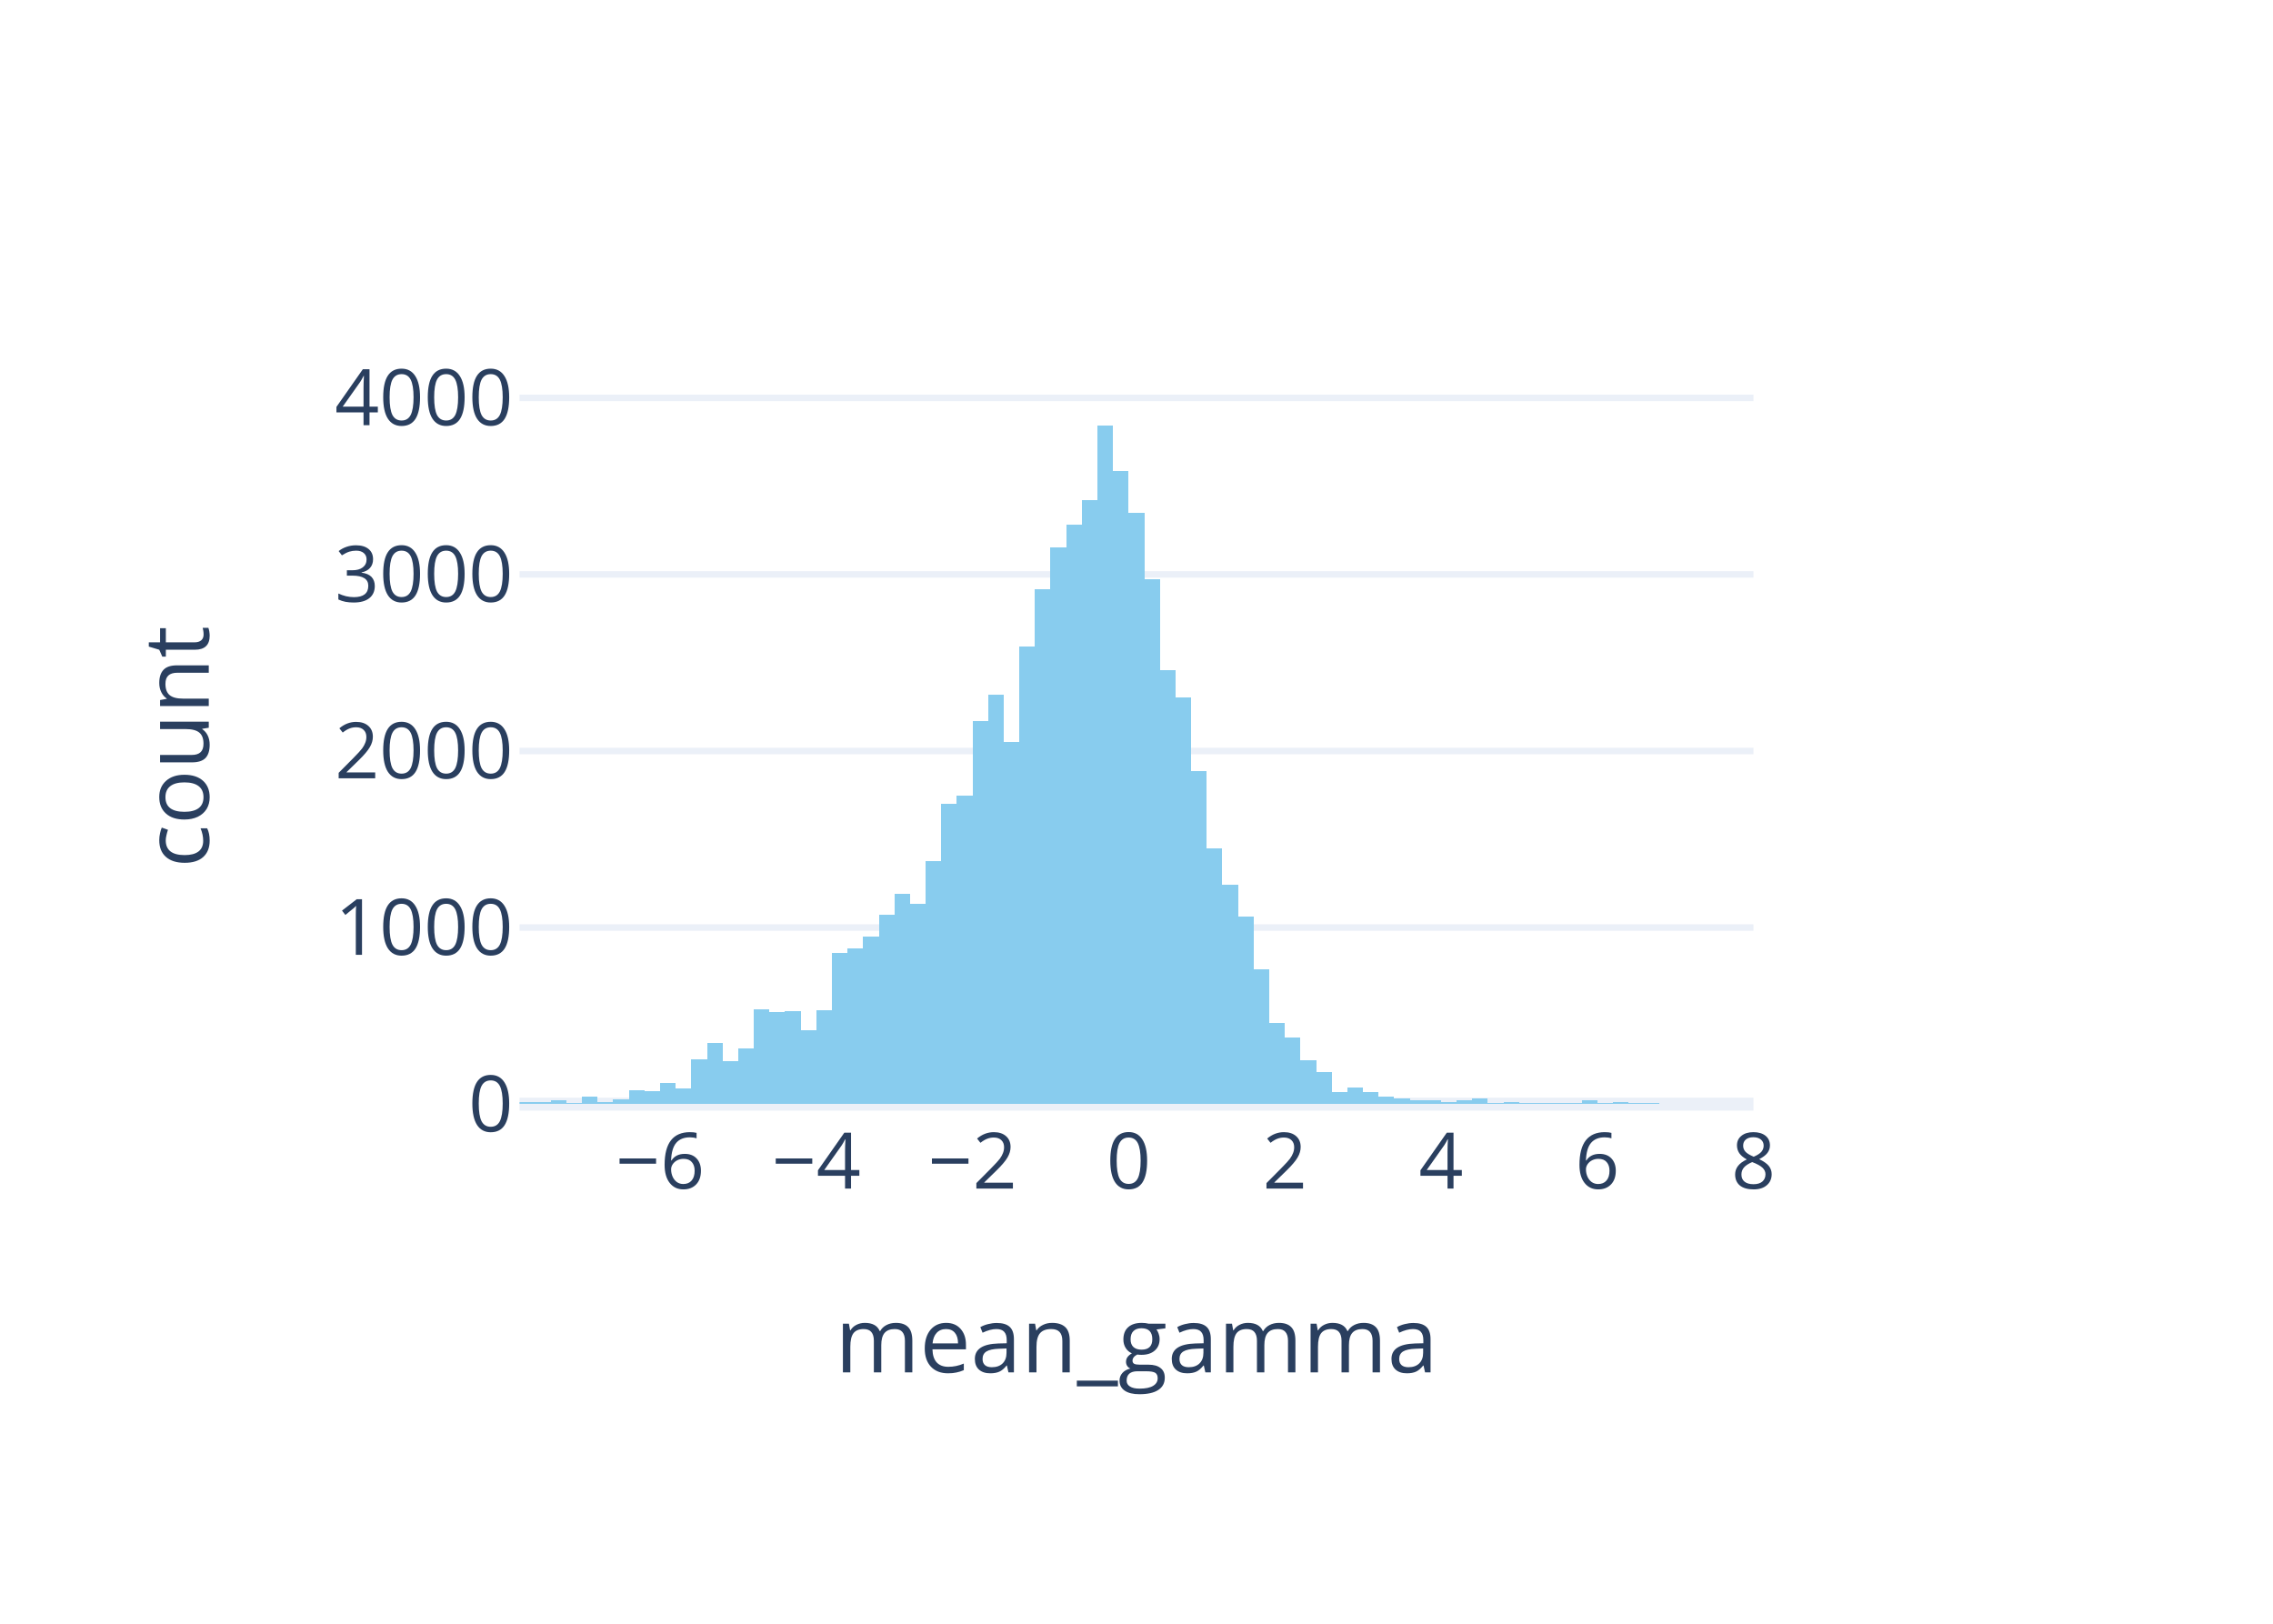
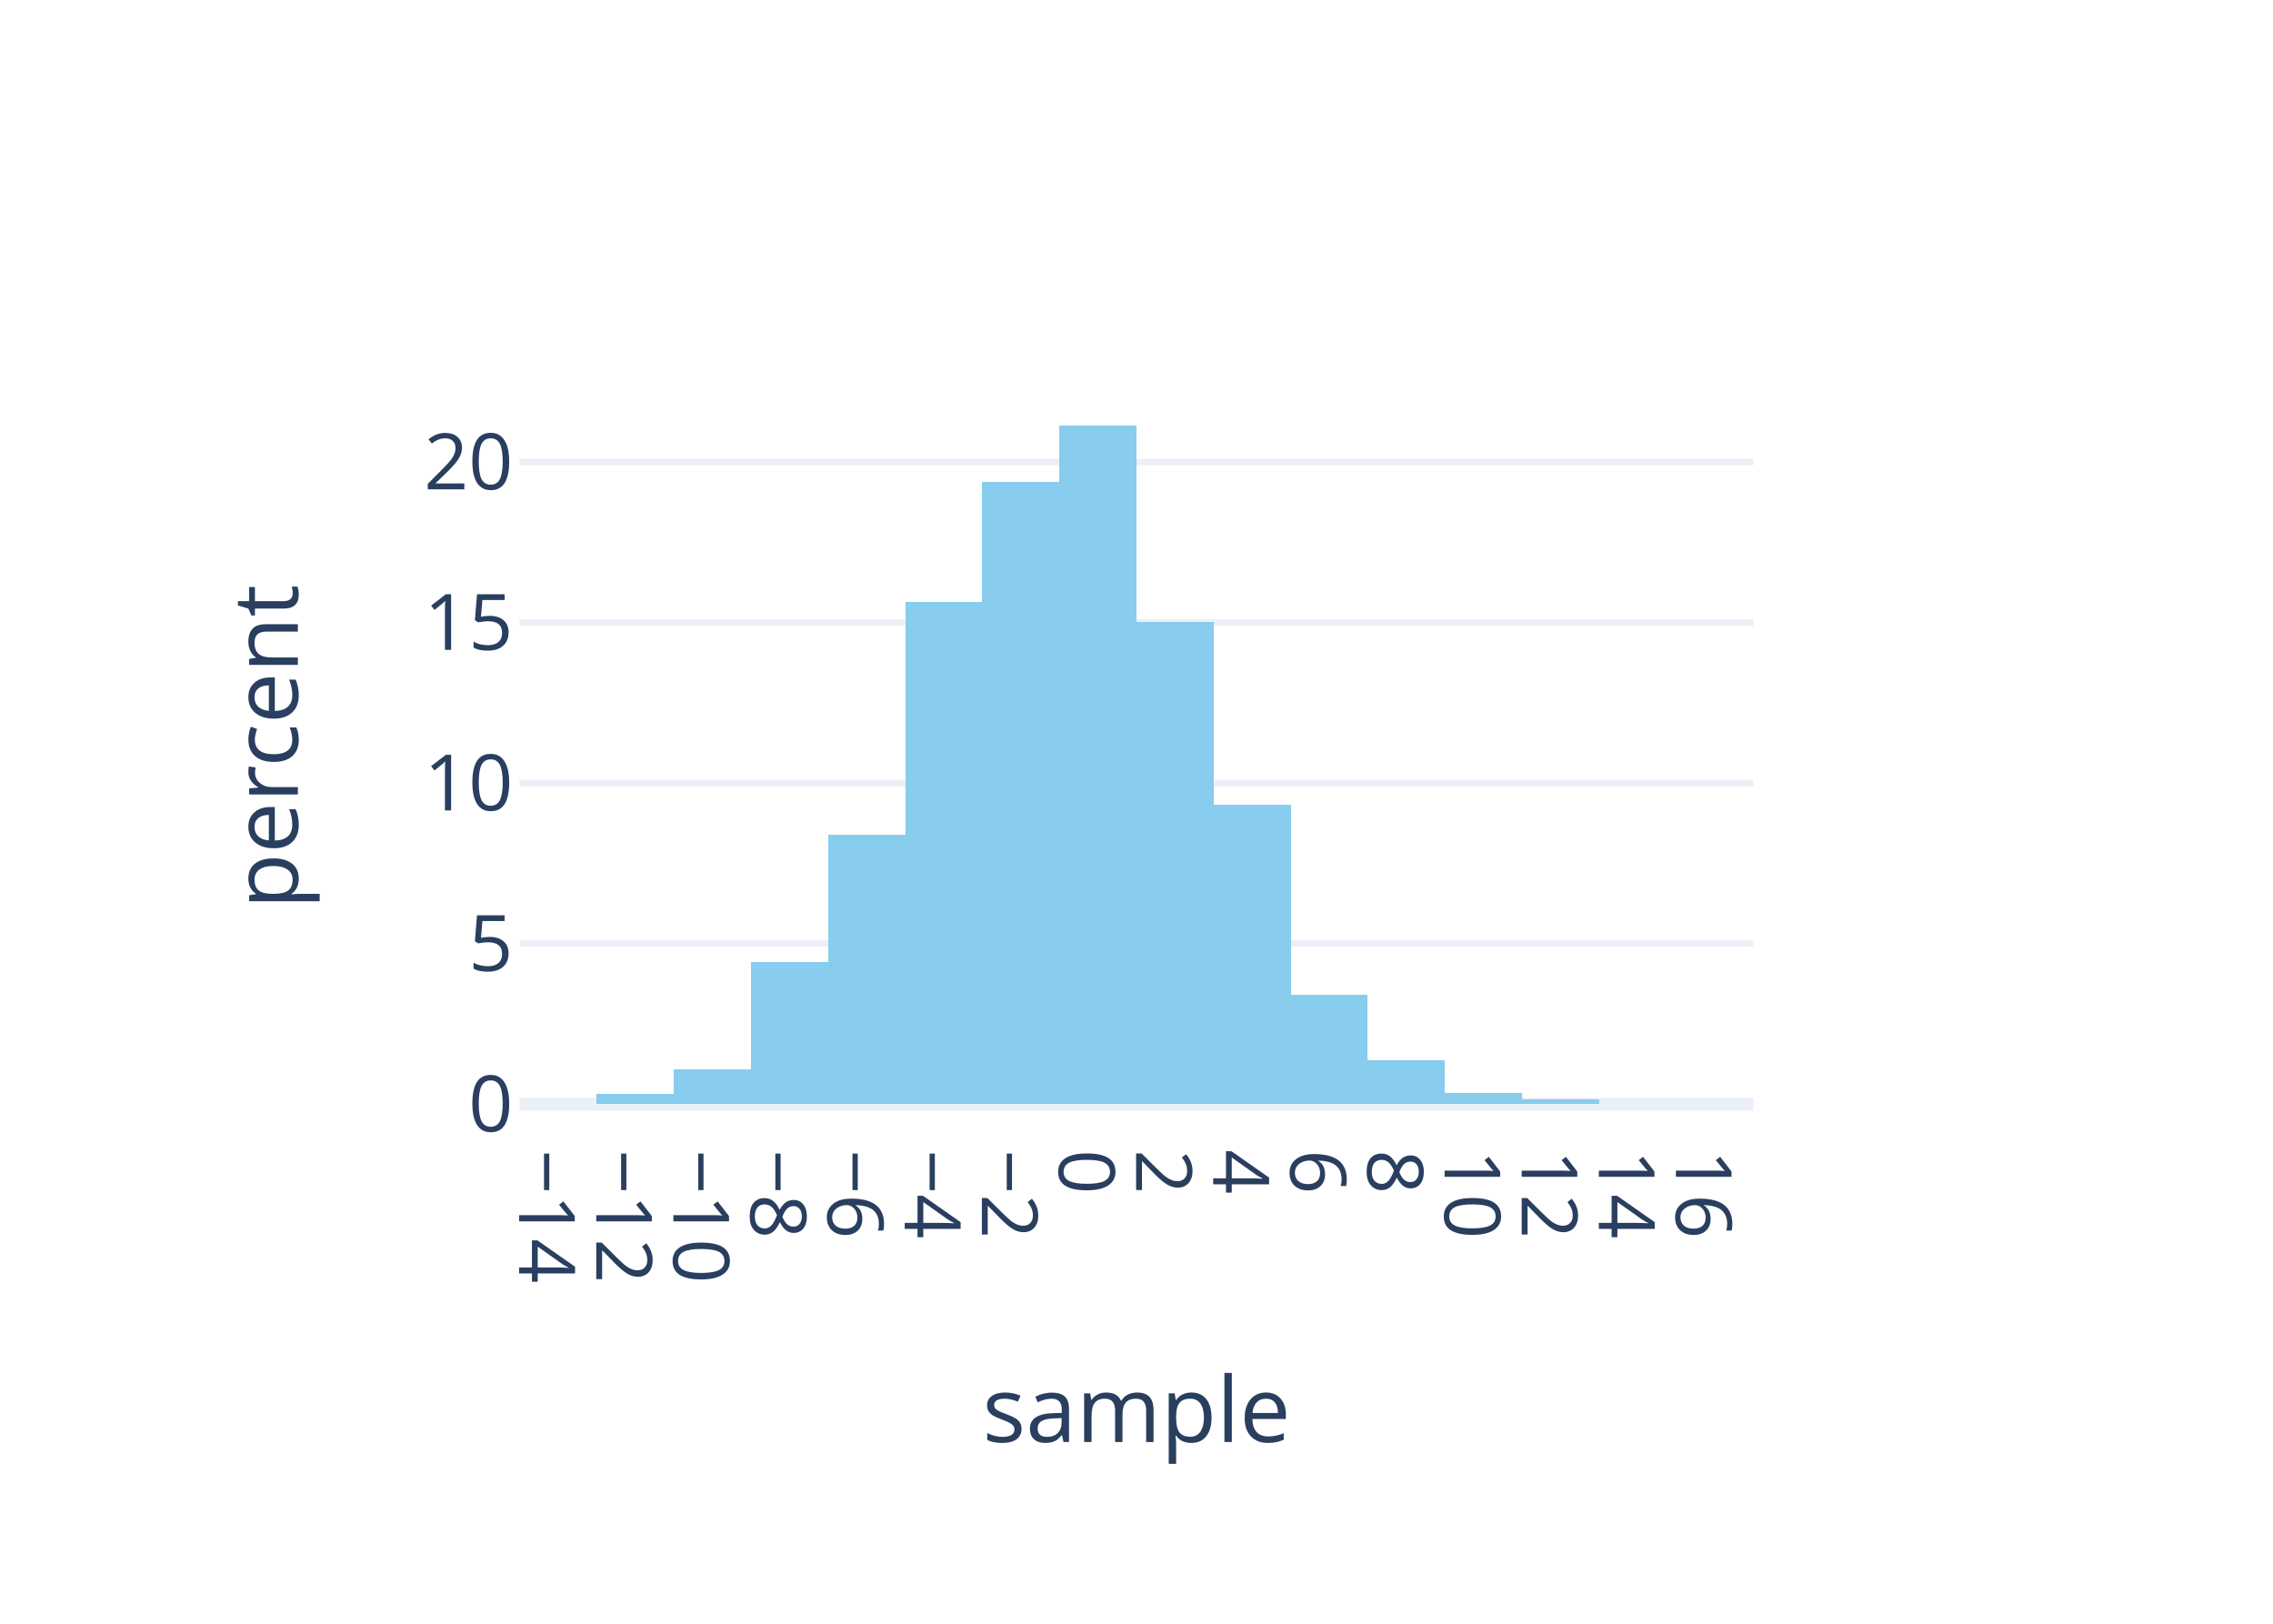
<svg xmlns="http://www.w3.org/2000/svg" class="main-svg" width="350" height="250" style="" viewBox="0 0 350 250">
  <rect x="0" y="0" width="350" height="250" style="fill: rgb(255, 255, 255); fill-opacity: 1;" />
-   <defs id="defs-c86654">
+   <defs id="defs-38a946">
    <g class="clips">
-       <clipPath id="clipc86654xyplot" class="plotclip">
+       <clipPath id="clip38a946xyplot" class="plotclip">
        <rect width="190" height="110" />
      </clipPath>
-       <clipPath class="axesclip" id="clipc86654x">
+       <clipPath class="axesclip" id="clip38a946x">
        <rect x="80" y="0" width="190" height="250" />
      </clipPath>
-       <clipPath class="axesclip" id="clipc86654y">
+       <clipPath class="axesclip" id="clip38a946y">
        <rect x="0" y="60" width="350" height="110" />
      </clipPath>
-       <clipPath class="axesclip" id="clipc86654xy">
+       <clipPath class="axesclip" id="clip38a946xy">
        <rect x="80" y="60" width="190" height="110" />
      </clipPath>
    </g>
    <g class="gradients" />
    <g class="patterns" />
  </defs>
  <g class="bglayer" />
  <g class="layer-below">
    <g class="imagelayer" />
    <g class="shapelayer" />
  </g>
  <g class="cartesianlayer">
    <g class="subplot xy">
      <g class="layer-subplot">
        <g class="shapelayer" />
        <g class="imagelayer" />
      </g>
      <g class="minor-gridlayer">
        <g class="x" />
        <g class="y" />
      </g>
      <g class="gridlayer">
        <g class="x" />
        <g class="y">
-           <path class="ygrid crisp" transform="translate(0,142.81)" d="M80,0h190" style="stroke: rgb(235, 240, 248); stroke-opacity: 1; stroke-width: 1px;" />
-           <path class="ygrid crisp" transform="translate(0,115.63)" d="M80,0h190" style="stroke: rgb(235, 240, 248); stroke-opacity: 1; stroke-width: 1px;" />
-           <path class="ygrid crisp" transform="translate(0,88.44)" d="M80,0h190" style="stroke: rgb(235, 240, 248); stroke-opacity: 1; stroke-width: 1px;" />
-           <path class="ygrid crisp" transform="translate(0,61.26)" d="M80,0h190" style="stroke: rgb(235, 240, 248); stroke-opacity: 1; stroke-width: 1px;" />
+           <path class="ygrid crisp" transform="translate(0,145.28)" d="M80,0h190" style="stroke: rgb(235, 240, 248); stroke-opacity: 1; stroke-width: 1px;" />
+           <path class="ygrid crisp" transform="translate(0,120.57)" d="M80,0h190" style="stroke: rgb(235, 240, 248); stroke-opacity: 1; stroke-width: 1px;" />
+           <path class="ygrid crisp" transform="translate(0,95.85)" d="M80,0h190" style="stroke: rgb(235, 240, 248); stroke-opacity: 1; stroke-width: 1px;" />
+           <path class="ygrid crisp" transform="translate(0,71.14)" d="M80,0h190" style="stroke: rgb(235, 240, 248); stroke-opacity: 1; stroke-width: 1px;" />
        </g>
      </g>
      <g class="zerolinelayer">
        <path class="yzl zl crisp" transform="translate(0,170)" d="M80,0h190" style="stroke: rgb(235, 240, 248); stroke-opacity: 1; stroke-width: 2px;" />
      </g>
      <g class="layer-between">
        <g class="shapelayer" />
        <g class="imagelayer" />
      </g>
      <path class="xlines-below" />
      <path class="ylines-below" />
      <g class="overlines-below" />
      <g class="xaxislayer-below" />
      <g class="yaxislayer-below" />
      <g class="overaxes-below" />
      <g class="overplot">
-         <g class="xy" transform="translate(80,60)" clip-path="url(#clipc86654xyplot)">
+         <g class="xy" transform="translate(80,60)" clip-path="url(#clip38a946xyplot)">
          <g class="barlayer mlayer">
            <g class="trace bars" shape-rendering="crispEdges" style="opacity: 1;">
              <g class="points">
                <g class="point">
-                   <path d="M0,110V109.73H2.41V110Z" style="vector-effect: none; opacity: 1; stroke-width: 0px; fill: rgb(136, 204, 238); fill-opacity: 1;" />
-                 </g>
-                 <g class="point">
-                   <path d="M2.41,110V109.73H4.81V110Z" style="vector-effect: none; opacity: 1; stroke-width: 0px; fill: rgb(136, 204, 238); fill-opacity: 1;" />
-                 </g>
-                 <g class="point">
-                   <path d="M4.81,110V109.37H7.22V110Z" style="vector-effect: none; opacity: 1; stroke-width: 0px; fill: rgb(136, 204, 238); fill-opacity: 1;" />
-                 </g>
-                 <g class="point">
-                   <path d="M7.22,110V109.78H9.62V110Z" style="vector-effect: none; opacity: 1; stroke-width: 0px; fill: rgb(136, 204, 238); fill-opacity: 1;" />
-                 </g>
-                 <g class="point">
-                   <path d="M9.62,110V108.91H12.03V110Z" style="vector-effect: none; opacity: 1; stroke-width: 0px; fill: rgb(136, 204, 238); fill-opacity: 1;" />
-                 </g>
-                 <g class="point">
-                   <path d="M12.03,110V109.62H14.43V110Z" style="vector-effect: none; opacity: 1; stroke-width: 0px; fill: rgb(136, 204, 238); fill-opacity: 1;" />
-                 </g>
-                 <g class="point">
-                   <path d="M14.43,110V109.24H16.84V110Z" style="vector-effect: none; opacity: 1; stroke-width: 0px; fill: rgb(136, 204, 238); fill-opacity: 1;" />
-                 </g>
-                 <g class="point">
-                   <path d="M16.84,110V107.93H19.24V110Z" style="vector-effect: none; opacity: 1; stroke-width: 0px; fill: rgb(136, 204, 238); fill-opacity: 1;" />
-                 </g>
-                 <g class="point">
-                   <path d="M19.24,110V107.99H21.65V110Z" style="vector-effect: none; opacity: 1; stroke-width: 0px; fill: rgb(136, 204, 238); fill-opacity: 1;" />
-                 </g>
-                 <g class="point">
-                   <path d="M21.65,110V106.74H24.05V110Z" style="vector-effect: none; opacity: 1; stroke-width: 0px; fill: rgb(136, 204, 238); fill-opacity: 1;" />
-                 </g>
-                 <g class="point">
-                   <path d="M24.05,110V107.63H26.46V110Z" style="vector-effect: none; opacity: 1; stroke-width: 0px; fill: rgb(136, 204, 238); fill-opacity: 1;" />
-                 </g>
-                 <g class="point">
-                   <path d="M26.46,110V103.09H28.86V110Z" style="vector-effect: none; opacity: 1; stroke-width: 0px; fill: rgb(136, 204, 238); fill-opacity: 1;" />
-                 </g>
-                 <g class="point">
-                   <path d="M28.86,110V100.62H31.27V110Z" style="vector-effect: none; opacity: 1; stroke-width: 0px; fill: rgb(136, 204, 238); fill-opacity: 1;" />
-                 </g>
-                 <g class="point">
-                   <path d="M31.27,110V103.42H33.67V110Z" style="vector-effect: none; opacity: 1; stroke-width: 0px; fill: rgb(136, 204, 238); fill-opacity: 1;" />
-                 </g>
-                 <g class="point">
-                   <path d="M33.67,110V101.44H36.08V110Z" style="vector-effect: none; opacity: 1; stroke-width: 0px; fill: rgb(136, 204, 238); fill-opacity: 1;" />
-                 </g>
-                 <g class="point">
-                   <path d="M36.08,110V95.4H38.48V110Z" style="vector-effect: none; opacity: 1; stroke-width: 0px; fill: rgb(136, 204, 238); fill-opacity: 1;" />
-                 </g>
-                 <g class="point">
-                   <path d="M38.48,110V95.84H40.89V110Z" style="vector-effect: none; opacity: 1; stroke-width: 0px; fill: rgb(136, 204, 238); fill-opacity: 1;" />
-                 </g>
-                 <g class="point">
-                   <path d="M40.89,110V95.73H43.29V110Z" style="vector-effect: none; opacity: 1; stroke-width: 0px; fill: rgb(136, 204, 238); fill-opacity: 1;" />
-                 </g>
-                 <g class="point">
-                   <path d="M43.29,110V98.56H45.7V110Z" style="vector-effect: none; opacity: 1; stroke-width: 0px; fill: rgb(136, 204, 238); fill-opacity: 1;" />
-                 </g>
-                 <g class="point">
-                   <path d="M45.7,110V95.48H48.1V110Z" style="vector-effect: none; opacity: 1; stroke-width: 0px; fill: rgb(136, 204, 238); fill-opacity: 1;" />
-                 </g>
-                 <g class="point">
-                   <path d="M48.1,110V86.76H50.51V110Z" style="vector-effect: none; opacity: 1; stroke-width: 0px; fill: rgb(136, 204, 238); fill-opacity: 1;" />
-                 </g>
-                 <g class="point">
-                   <path d="M50.51,110V85.97H52.91V110Z" style="vector-effect: none; opacity: 1; stroke-width: 0px; fill: rgb(136, 204, 238); fill-opacity: 1;" />
-                 </g>
-                 <g class="point">
-                   <path d="M52.91,110V84.26H55.32V110Z" style="vector-effect: none; opacity: 1; stroke-width: 0px; fill: rgb(136, 204, 238); fill-opacity: 1;" />
-                 </g>
-                 <g class="point">
-                   <path d="M55.32,110V80.86H57.72V110Z" style="vector-effect: none; opacity: 1; stroke-width: 0px; fill: rgb(136, 204, 238); fill-opacity: 1;" />
-                 </g>
-                 <g class="point">
-                   <path d="M57.72,110V77.65H60.13V110Z" style="vector-effect: none; opacity: 1; stroke-width: 0px; fill: rgb(136, 204, 238); fill-opacity: 1;" />
-                 </g>
-                 <g class="point">
-                   <path d="M60.13,110V79.17H62.53V110Z" style="vector-effect: none; opacity: 1; stroke-width: 0px; fill: rgb(136, 204, 238); fill-opacity: 1;" />
-                 </g>
-                 <g class="point">
-                   <path d="M62.53,110V72.57H64.94V110Z" style="vector-effect: none; opacity: 1; stroke-width: 0px; fill: rgb(136, 204, 238); fill-opacity: 1;" />
-                 </g>
-                 <g class="point">
-                   <path d="M64.94,110V63.7H67.34V110Z" style="vector-effect: none; opacity: 1; stroke-width: 0px; fill: rgb(136, 204, 238); fill-opacity: 1;" />
-                 </g>
-                 <g class="point">
-                   <path d="M67.34,110V62.56H69.75V110Z" style="vector-effect: none; opacity: 1; stroke-width: 0px; fill: rgb(136, 204, 238); fill-opacity: 1;" />
-                 </g>
-                 <g class="point">
-                   <path d="M69.75,110V50.98H72.15V110Z" style="vector-effect: none; opacity: 1; stroke-width: 0px; fill: rgb(136, 204, 238); fill-opacity: 1;" />
-                 </g>
-                 <g class="point">
-                   <path d="M72.15,110V46.9H74.56V110Z" style="vector-effect: none; opacity: 1; stroke-width: 0px; fill: rgb(136, 204, 238); fill-opacity: 1;" />
-                 </g>
-                 <g class="point">
-                   <path d="M74.56,110V54.22H76.96V110Z" style="vector-effect: none; opacity: 1; stroke-width: 0px; fill: rgb(136, 204, 238); fill-opacity: 1;" />
-                 </g>
-                 <g class="point">
-                   <path d="M76.96,110V39.51H79.37V110Z" style="vector-effect: none; opacity: 1; stroke-width: 0px; fill: rgb(136, 204, 238); fill-opacity: 1;" />
-                 </g>
-                 <g class="point">
-                   <path d="M79.37,110V30.78H81.77V110Z" style="vector-effect: none; opacity: 1; stroke-width: 0px; fill: rgb(136, 204, 238); fill-opacity: 1;" />
-                 </g>
-                 <g class="point">
-                   <path d="M81.77,110V24.28H84.18V110Z" style="vector-effect: none; opacity: 1; stroke-width: 0px; fill: rgb(136, 204, 238); fill-opacity: 1;" />
-                 </g>
-                 <g class="point">
-                   <path d="M84.18,110V20.83H86.58V110Z" style="vector-effect: none; opacity: 1; stroke-width: 0px; fill: rgb(136, 204, 238); fill-opacity: 1;" />
-                 </g>
-                 <g class="point">
-                   <path d="M86.58,110V17.05H88.99V110Z" style="vector-effect: none; opacity: 1; stroke-width: 0px; fill: rgb(136, 204, 238); fill-opacity: 1;" />
-                 </g>
-                 <g class="point">
-                   <path d="M88.99,110V5.5H91.39V110Z" style="vector-effect: none; opacity: 1; stroke-width: 0px; fill: rgb(136, 204, 238); fill-opacity: 1;" />
-                 </g>
-                 <g class="point">
-                   <path d="M91.39,110V12.46H93.8V110Z" style="vector-effect: none; opacity: 1; stroke-width: 0px; fill: rgb(136, 204, 238); fill-opacity: 1;" />
-                 </g>
-                 <g class="point">
-                   <path d="M93.8,110V18.93H96.2V110Z" style="vector-effect: none; opacity: 1; stroke-width: 0px; fill: rgb(136, 204, 238); fill-opacity: 1;" />
-                 </g>
-                 <g class="point">
-                   <path d="M96.2,110V29.23H98.61V110Z" style="vector-effect: none; opacity: 1; stroke-width: 0px; fill: rgb(136, 204, 238); fill-opacity: 1;" />
-                 </g>
-                 <g class="point">
-                   <path d="M98.61,110V43.23H101.01V110Z" style="vector-effect: none; opacity: 1; stroke-width: 0px; fill: rgb(136, 204, 238); fill-opacity: 1;" />
-                 </g>
-                 <g class="point">
-                   <path d="M101.01,110V47.37H103.42V110Z" style="vector-effect: none; opacity: 1; stroke-width: 0px; fill: rgb(136, 204, 238); fill-opacity: 1;" />
-                 </g>
-                 <g class="point">
-                   <path d="M103.42,110V58.7H105.82V110Z" style="vector-effect: none; opacity: 1; stroke-width: 0px; fill: rgb(136, 204, 238); fill-opacity: 1;" />
-                 </g>
-                 <g class="point">
-                   <path d="M105.82,110V70.58H108.23V110Z" style="vector-effect: none; opacity: 1; stroke-width: 0px; fill: rgb(136, 204, 238); fill-opacity: 1;" />
-                 </g>
-                 <g class="point">
-                   <path d="M108.23,110V76.18H110.63V110Z" style="vector-effect: none; opacity: 1; stroke-width: 0px; fill: rgb(136, 204, 238); fill-opacity: 1;" />
-                 </g>
-                 <g class="point">
-                   <path d="M110.63,110V81.16H113.04V110Z" style="vector-effect: none; opacity: 1; stroke-width: 0px; fill: rgb(136, 204, 238); fill-opacity: 1;" />
-                 </g>
-                 <g class="point">
-                   <path d="M113.04,110V89.31H115.44V110Z" style="vector-effect: none; opacity: 1; stroke-width: 0px; fill: rgb(136, 204, 238); fill-opacity: 1;" />
-                 </g>
-                 <g class="point">
-                   <path d="M115.44,110V97.49H117.85V110Z" style="vector-effect: none; opacity: 1; stroke-width: 0px; fill: rgb(136, 204, 238); fill-opacity: 1;" />
-                 </g>
-                 <g class="point">
-                   <path d="M117.85,110V99.75H120.25V110Z" style="vector-effect: none; opacity: 1; stroke-width: 0px; fill: rgb(136, 204, 238); fill-opacity: 1;" />
-                 </g>
-                 <g class="point">
-                   <path d="M120.25,110V103.31H122.66V110Z" style="vector-effect: none; opacity: 1; stroke-width: 0px; fill: rgb(136, 204, 238); fill-opacity: 1;" />
-                 </g>
-                 <g class="point">
-                   <path d="M122.66,110V105H125.06V110Z" style="vector-effect: none; opacity: 1; stroke-width: 0px; fill: rgb(136, 204, 238); fill-opacity: 1;" />
-                 </g>
-                 <g class="point">
-                   <path d="M125.06,110V108.12H127.47V110Z" style="vector-effect: none; opacity: 1; stroke-width: 0px; fill: rgb(136, 204, 238); fill-opacity: 1;" />
-                 </g>
-                 <g class="point">
-                   <path d="M127.47,110V107.42H129.87V110Z" style="vector-effect: none; opacity: 1; stroke-width: 0px; fill: rgb(136, 204, 238); fill-opacity: 1;" />
-                 </g>
-                 <g class="point">
-                   <path d="M129.87,110V108.18H132.28V110Z" style="vector-effect: none; opacity: 1; stroke-width: 0px; fill: rgb(136, 204, 238); fill-opacity: 1;" />
-                 </g>
-                 <g class="point">
-                   <path d="M132.28,110V108.86H134.68V110Z" style="vector-effect: none; opacity: 1; stroke-width: 0px; fill: rgb(136, 204, 238); fill-opacity: 1;" />
-                 </g>
-                 <g class="point">
-                   <path d="M134.68,110V109.16H137.09V110Z" style="vector-effect: none; opacity: 1; stroke-width: 0px; fill: rgb(136, 204, 238); fill-opacity: 1;" />
-                 </g>
-                 <g class="point">
-                   <path d="M137.09,110V109.43H139.49V110Z" style="vector-effect: none; opacity: 1; stroke-width: 0px; fill: rgb(136, 204, 238); fill-opacity: 1;" />
-                 </g>
-                 <g class="point">
-                   <path d="M139.49,110V109.35H141.9V110Z" style="vector-effect: none; opacity: 1; stroke-width: 0px; fill: rgb(136, 204, 238); fill-opacity: 1;" />
-                 </g>
-                 <g class="point">
-                   <path d="M141.9,110V109.73H144.3V110Z" style="vector-effect: none; opacity: 1; stroke-width: 0px; fill: rgb(136, 204, 238); fill-opacity: 1;" />
-                 </g>
-                 <g class="point">
-                   <path d="M144.3,110V109.35H146.71V110Z" style="vector-effect: none; opacity: 1; stroke-width: 0px; fill: rgb(136, 204, 238); fill-opacity: 1;" />
-                 </g>
-                 <g class="point">
-                   <path d="M146.71,110V109.18H149.11V110Z" style="vector-effect: none; opacity: 1; stroke-width: 0px; fill: rgb(136, 204, 238); fill-opacity: 1;" />
-                 </g>
-                 <g class="point">
-                   <path d="M149.11,110V109.76H151.52V110Z" style="vector-effect: none; opacity: 1; stroke-width: 0px; fill: rgb(136, 204, 238); fill-opacity: 1;" />
-                 </g>
-                 <g class="point">
-                   <path d="M151.52,110V109.7H153.92V110Z" style="vector-effect: none; opacity: 1; stroke-width: 0px; fill: rgb(136, 204, 238); fill-opacity: 1;" />
-                 </g>
-                 <g class="point">
-                   <path d="M153.92,110V109.84H156.33V110Z" style="vector-effect: none; opacity: 1; stroke-width: 0px; fill: rgb(136, 204, 238); fill-opacity: 1;" />
-                 </g>
-                 <g class="point">
-                   <path d="M156.33,110V109.78H158.73V110Z" style="vector-effect: none; opacity: 1; stroke-width: 0px; fill: rgb(136, 204, 238); fill-opacity: 1;" />
-                 </g>
-                 <g class="point">
-                   <path d="M158.73,110V109.89H161.14V110Z" style="vector-effect: none; opacity: 1; stroke-width: 0px; fill: rgb(136, 204, 238); fill-opacity: 1;" />
-                 </g>
-                 <g class="point">
-                   <path d="M161.14,110V109.84H163.54V110Z" style="vector-effect: none; opacity: 1; stroke-width: 0px; fill: rgb(136, 204, 238); fill-opacity: 1;" />
-                 </g>
-                 <g class="point">
-                   <path d="M163.54,110V109.37H165.95V110Z" style="vector-effect: none; opacity: 1; stroke-width: 0px; fill: rgb(136, 204, 238); fill-opacity: 1;" />
-                 </g>
-                 <g class="point">
-                   <path d="M165.95,110V109.86H168.35V110Z" style="vector-effect: none; opacity: 1; stroke-width: 0px; fill: rgb(136, 204, 238); fill-opacity: 1;" />
-                 </g>
-                 <g class="point">
-                   <path d="M168.35,110V109.62H170.76V110Z" style="vector-effect: none; opacity: 1; stroke-width: 0px; fill: rgb(136, 204, 238); fill-opacity: 1;" />
-                 </g>
-                 <g class="point">
-                   <path d="M170.76,110V109.81H173.16V110Z" style="vector-effect: none; opacity: 1; stroke-width: 0px; fill: rgb(136, 204, 238); fill-opacity: 1;" />
-                 </g>
-                 <g class="point">
-                   <path d="M173.16,110V109.78H175.57V110Z" style="vector-effect: none; opacity: 1; stroke-width: 0px; fill: rgb(136, 204, 238); fill-opacity: 1;" />
-                 </g>
-                 <g class="point">
-                   <path d="M175.57,110V109.92H177.97V110Z" style="vector-effect: none; opacity: 1; stroke-width: 0px; fill: rgb(136, 204, 238); fill-opacity: 1;" />
-                 </g>
-                 <g class="point">
-                   <path d="M177.97,110V109.95H180.38V110Z" style="vector-effect: none; opacity: 1; stroke-width: 0px; fill: rgb(136, 204, 238); fill-opacity: 1;" />
-                 </g>
-                 <g class="point">
-                   <path d="M0,0Z" style="vector-effect: none; opacity: 1; stroke-width: 0px; fill: rgb(136, 204, 238); fill-opacity: 1;" />
-                 </g>
-                 <g class="point">
-                   <path d="M182.78,110V109.92H185.19V110Z" style="vector-effect: none; opacity: 1; stroke-width: 0px; fill: rgb(136, 204, 238); fill-opacity: 1;" />
-                 </g>
-                 <g class="point">
-                   <path d="M0,0Z" style="vector-effect: none; opacity: 1; stroke-width: 0px; fill: rgb(136, 204, 238); fill-opacity: 1;" />
-                 </g>
-                 <g class="point">
-                   <path d="M187.59,110V109.97H190V110Z" style="vector-effect: none; opacity: 1; stroke-width: 0px; fill: rgb(136, 204, 238); fill-opacity: 1;" />
+                   <path d="M0,110V109.96H11.88V110Z" style="vector-effect: none; opacity: 1; stroke-width: 0px; fill: rgb(136, 204, 238); fill-opacity: 1;" />
+                 </g>
+                 <g class="point">
+                   <path d="M11.88,110V108.49H23.75V110Z" style="vector-effect: none; opacity: 1; stroke-width: 0px; fill: rgb(136, 204, 238); fill-opacity: 1;" />
+                 </g>
+                 <g class="point">
+                   <path d="M23.75,110V104.58H35.63V110Z" style="vector-effect: none; opacity: 1; stroke-width: 0px; fill: rgb(136, 204, 238); fill-opacity: 1;" />
+                 </g>
+                 <g class="point">
+                   <path d="M35.63,110V88.06H47.5V110Z" style="vector-effect: none; opacity: 1; stroke-width: 0px; fill: rgb(136, 204, 238); fill-opacity: 1;" />
+                 </g>
+                 <g class="point">
+                   <path d="M47.5,110V68.59H59.38V110Z" style="vector-effect: none; opacity: 1; stroke-width: 0px; fill: rgb(136, 204, 238); fill-opacity: 1;" />
+                 </g>
+                 <g class="point">
+                   <path d="M59.38,110V32.72H71.25V110Z" style="vector-effect: none; opacity: 1; stroke-width: 0px; fill: rgb(136, 204, 238); fill-opacity: 1;" />
+                 </g>
+                 <g class="point">
+                   <path d="M71.25,110V14.27H83.13V110Z" style="vector-effect: none; opacity: 1; stroke-width: 0px; fill: rgb(136, 204, 238); fill-opacity: 1;" />
+                 </g>
+                 <g class="point">
+                   <path d="M83.13,110V5.5H95V110Z" style="vector-effect: none; opacity: 1; stroke-width: 0px; fill: rgb(136, 204, 238); fill-opacity: 1;" />
+                 </g>
+                 <g class="point">
+                   <path d="M95,110V35.72H106.88V110Z" style="vector-effect: none; opacity: 1; stroke-width: 0px; fill: rgb(136, 204, 238); fill-opacity: 1;" />
+                 </g>
+                 <g class="point">
+                   <path d="M106.88,110V63.97H118.75V110Z" style="vector-effect: none; opacity: 1; stroke-width: 0px; fill: rgb(136, 204, 238); fill-opacity: 1;" />
+                 </g>
+                 <g class="point">
+                   <path d="M118.75,110V93.14H130.63V110Z" style="vector-effect: none; opacity: 1; stroke-width: 0px; fill: rgb(136, 204, 238); fill-opacity: 1;" />
+                 </g>
+                 <g class="point">
+                   <path d="M130.63,110V103.29H142.5V110Z" style="vector-effect: none; opacity: 1; stroke-width: 0px; fill: rgb(136, 204, 238); fill-opacity: 1;" />
+                 </g>
+                 <g class="point">
+                   <path d="M142.5,110V108.22H154.38V110Z" style="vector-effect: none; opacity: 1; stroke-width: 0px; fill: rgb(136, 204, 238); fill-opacity: 1;" />
+                 </g>
+                 <g class="point">
+                   <path d="M154.38,110V109.29H166.25V110Z" style="vector-effect: none; opacity: 1; stroke-width: 0px; fill: rgb(136, 204, 238); fill-opacity: 1;" />
+                 </g>
+                 <g class="point">
+                   <path d="M166.25,110V109.92H178.13V110Z" style="vector-effect: none; opacity: 1; stroke-width: 0px; fill: rgb(136, 204, 238); fill-opacity: 1;" />
+                 </g>
+                 <g class="point">
+                   <path d="M178.13,110V109.99H190V110Z" style="vector-effect: none; opacity: 1; stroke-width: 0px; fill: rgb(136, 204, 238); fill-opacity: 1;" />
                </g>
              </g>
            </g>
          </g>
        </g>
      </g>
      <g class="zerolinelayer-above" />
      <path class="xlines-above crisp" d="M0,0" style="fill: none;" />
      <path class="ylines-above crisp" d="M0,0" style="fill: none;" />
      <g class="overlines-above" />
      <g class="xaxislayer-above">
        <g class="xtick">
-           <text text-anchor="middle" x="0" y="183" transform="translate(101.65,0)" style="font-family: 'Open Sans', verdana, arial, sans-serif; font-size: 12px; fill: rgb(42, 63, 95); fill-opacity: 1; white-space: pre;">−6</text>
-         </g>
-         <g class="xtick">
-           <text text-anchor="middle" x="0" y="183" style="font-family: 'Open Sans', verdana, arial, sans-serif; font-size: 12px; fill: rgb(42, 63, 95); fill-opacity: 1; white-space: pre;" transform="translate(125.7,0)">−4</text>
-         </g>
-         <g class="xtick">
-           <text text-anchor="middle" x="0" y="183" style="font-family: 'Open Sans', verdana, arial, sans-serif; font-size: 12px; fill: rgb(42, 63, 95); fill-opacity: 1; white-space: pre;" transform="translate(149.75,0)">−2</text>
-         </g>
-         <g class="xtick">
-           <text text-anchor="middle" x="0" y="183" style="font-family: 'Open Sans', verdana, arial, sans-serif; font-size: 12px; fill: rgb(42, 63, 95); fill-opacity: 1; white-space: pre;" transform="translate(173.8,0)">0</text>
-         </g>
-         <g class="xtick">
-           <text text-anchor="middle" x="0" y="183" style="font-family: 'Open Sans', verdana, arial, sans-serif; font-size: 12px; fill: rgb(42, 63, 95); fill-opacity: 1; white-space: pre;" transform="translate(197.85,0)">2</text>
-         </g>
-         <g class="xtick">
-           <text text-anchor="middle" x="0" y="183" style="font-family: 'Open Sans', verdana, arial, sans-serif; font-size: 12px; fill: rgb(42, 63, 95); fill-opacity: 1; white-space: pre;" transform="translate(221.9,0)">4</text>
-         </g>
-         <g class="xtick">
-           <text text-anchor="middle" x="0" y="183" style="font-family: 'Open Sans', verdana, arial, sans-serif; font-size: 12px; fill: rgb(42, 63, 95); fill-opacity: 1; white-space: pre;" transform="translate(245.95,0)">6</text>
-         </g>
-         <g class="xtick">
-           <text text-anchor="middle" x="0" y="183" style="font-family: 'Open Sans', verdana, arial, sans-serif; font-size: 12px; fill: rgb(42, 63, 95); fill-opacity: 1; white-space: pre;" transform="translate(270,0)">8</text>
+           <text text-anchor="start" x="0" y="183" transform="translate(85.94,0) rotate(90,0,177)" style="font-family: 'Open Sans', verdana, arial, sans-serif; font-size: 12px; fill: rgb(42, 63, 95); fill-opacity: 1; white-space: pre;">−14</text>
+         </g>
+         <g class="xtick">
+           <text text-anchor="start" x="0" y="183" style="font-family: 'Open Sans', verdana, arial, sans-serif; font-size: 12px; fill: rgb(42, 63, 95); fill-opacity: 1; white-space: pre;" transform="translate(97.81,0) rotate(90,0,177)">−12</text>
+         </g>
+         <g class="xtick">
+           <text text-anchor="start" x="0" y="183" style="font-family: 'Open Sans', verdana, arial, sans-serif; font-size: 12px; fill: rgb(42, 63, 95); fill-opacity: 1; white-space: pre;" transform="translate(109.69,0) rotate(90,0,177)">−10</text>
+         </g>
+         <g class="xtick">
+           <text text-anchor="start" x="0" y="183" style="font-family: 'Open Sans', verdana, arial, sans-serif; font-size: 12px; fill: rgb(42, 63, 95); fill-opacity: 1; white-space: pre;" transform="translate(121.56,0) rotate(90,0,177)">−8</text>
+         </g>
+         <g class="xtick">
+           <text text-anchor="start" x="0" y="183" style="font-family: 'Open Sans', verdana, arial, sans-serif; font-size: 12px; fill: rgb(42, 63, 95); fill-opacity: 1; white-space: pre;" transform="translate(133.44,0) rotate(90,0,177)">−6</text>
+         </g>
+         <g class="xtick">
+           <text text-anchor="start" x="0" y="183" style="font-family: 'Open Sans', verdana, arial, sans-serif; font-size: 12px; fill: rgb(42, 63, 95); fill-opacity: 1; white-space: pre;" transform="translate(145.31,0) rotate(90,0,177)">−4</text>
+         </g>
+         <g class="xtick">
+           <text text-anchor="start" x="0" y="183" style="font-family: 'Open Sans', verdana, arial, sans-serif; font-size: 12px; fill: rgb(42, 63, 95); fill-opacity: 1; white-space: pre;" transform="translate(157.19,0) rotate(90,0,177)">−2</text>
+         </g>
+         <g class="xtick">
+           <text text-anchor="start" x="0" y="183" style="font-family: 'Open Sans', verdana, arial, sans-serif; font-size: 12px; fill: rgb(42, 63, 95); fill-opacity: 1; white-space: pre;" transform="translate(169.06,0) rotate(90,0,177)">0</text>
+         </g>
+         <g class="xtick">
+           <text text-anchor="start" x="0" y="183" style="font-family: 'Open Sans', verdana, arial, sans-serif; font-size: 12px; fill: rgb(42, 63, 95); fill-opacity: 1; white-space: pre;" transform="translate(180.94,0) rotate(90,0,177)">2</text>
+         </g>
+         <g class="xtick">
+           <text text-anchor="start" x="0" y="183" style="font-family: 'Open Sans', verdana, arial, sans-serif; font-size: 12px; fill: rgb(42, 63, 95); fill-opacity: 1; white-space: pre;" transform="translate(192.81,0) rotate(90,0,177)">4</text>
+         </g>
+         <g class="xtick">
+           <text text-anchor="start" x="0" y="183" style="font-family: 'Open Sans', verdana, arial, sans-serif; font-size: 12px; fill: rgb(42, 63, 95); fill-opacity: 1; white-space: pre;" transform="translate(204.69,0) rotate(90,0,177)">6</text>
+         </g>
+         <g class="xtick">
+           <text text-anchor="start" x="0" y="183" style="font-family: 'Open Sans', verdana, arial, sans-serif; font-size: 12px; fill: rgb(42, 63, 95); fill-opacity: 1; white-space: pre;" transform="translate(216.56,0) rotate(90,0,177)">8</text>
+         </g>
+         <g class="xtick">
+           <text text-anchor="start" x="0" y="183" style="font-family: 'Open Sans', verdana, arial, sans-serif; font-size: 12px; fill: rgb(42, 63, 95); fill-opacity: 1; white-space: pre;" transform="translate(228.44,0) rotate(90,0,177)">10</text>
+         </g>
+         <g class="xtick">
+           <text text-anchor="start" x="0" y="183" style="font-family: 'Open Sans', verdana, arial, sans-serif; font-size: 12px; fill: rgb(42, 63, 95); fill-opacity: 1; white-space: pre;" transform="translate(240.31,0) rotate(90,0,177)">12</text>
+         </g>
+         <g class="xtick">
+           <text text-anchor="start" x="0" y="183" style="font-family: 'Open Sans', verdana, arial, sans-serif; font-size: 12px; fill: rgb(42, 63, 95); fill-opacity: 1; white-space: pre;" transform="translate(252.19,0) rotate(90,0,177)">14</text>
+         </g>
+         <g class="xtick">
+           <text text-anchor="start" x="0" y="183" style="font-family: 'Open Sans', verdana, arial, sans-serif; font-size: 12px; fill: rgb(42, 63, 95); fill-opacity: 1; white-space: pre;" transform="translate(264.06,0) rotate(90,0,177)">16</text>
        </g>
      </g>
      <g class="yaxislayer-above">
        <g class="ytick">
          <text text-anchor="end" x="79" y="4.2" transform="translate(0,170)" style="font-family: 'Open Sans', verdana, arial, sans-serif; font-size: 12px; fill: rgb(42, 63, 95); fill-opacity: 1; white-space: pre;">0</text>
        </g>
        <g class="ytick">
-           <text text-anchor="end" x="79" y="4.2" style="font-family: 'Open Sans', verdana, arial, sans-serif; font-size: 12px; fill: rgb(42, 63, 95); fill-opacity: 1; white-space: pre;" transform="translate(0,142.81)">1000</text>
-         </g>
-         <g class="ytick">
-           <text text-anchor="end" x="79" y="4.2" style="font-family: 'Open Sans', verdana, arial, sans-serif; font-size: 12px; fill: rgb(42, 63, 95); fill-opacity: 1; white-space: pre;" transform="translate(0,115.63)">2000</text>
-         </g>
-         <g class="ytick">
-           <text text-anchor="end" x="79" y="4.2" style="font-family: 'Open Sans', verdana, arial, sans-serif; font-size: 12px; fill: rgb(42, 63, 95); fill-opacity: 1; white-space: pre;" transform="translate(0,88.44)">3000</text>
-         </g>
-         <g class="ytick">
-           <text text-anchor="end" x="79" y="4.2" style="font-family: 'Open Sans', verdana, arial, sans-serif; font-size: 12px; fill: rgb(42, 63, 95); fill-opacity: 1; white-space: pre;" transform="translate(0,61.26)">4000</text>
+           <text text-anchor="end" x="79" y="4.2" style="font-family: 'Open Sans', verdana, arial, sans-serif; font-size: 12px; fill: rgb(42, 63, 95); fill-opacity: 1; white-space: pre;" transform="translate(0,145.28)">5</text>
+         </g>
+         <g class="ytick">
+           <text text-anchor="end" x="79" y="4.2" style="font-family: 'Open Sans', verdana, arial, sans-serif; font-size: 12px; fill: rgb(42, 63, 95); fill-opacity: 1; white-space: pre;" transform="translate(0,120.57)">10</text>
+         </g>
+         <g class="ytick">
+           <text text-anchor="end" x="79" y="4.2" style="font-family: 'Open Sans', verdana, arial, sans-serif; font-size: 12px; fill: rgb(42, 63, 95); fill-opacity: 1; white-space: pre;" transform="translate(0,95.85)">15</text>
+         </g>
+         <g class="ytick">
+           <text text-anchor="end" x="79" y="4.2" style="font-family: 'Open Sans', verdana, arial, sans-serif; font-size: 12px; fill: rgb(42, 63, 95); fill-opacity: 1; white-space: pre;" transform="translate(0,71.14)">20</text>
        </g>
      </g>
      <g class="overaxes-above" />
    </g>
  </g>
  <g class="polarlayer" />
  <g class="smithlayer" />
  <g class="ternarylayer" />
  <g class="geolayer" />
  <g class="funnelarealayer" />
  <g class="pielayer" />
  <g class="iciclelayer" />
  <g class="treemaplayer" />
  <g class="sunburstlayer" />
  <g class="glimages" />
-   <defs id="topdefs-c86654">
+   <defs id="topdefs-38a946">
    <g class="clips" />
  </defs>
  <g class="layer-above">
    <g class="imagelayer" />
    <g class="shapelayer" />
  </g>
  <g class="infolayer">
    <g class="g-gtitle" />
    <g class="g-xtitle">
-       <text class="xtitle" x="175" y="211.3" text-anchor="middle" style="opacity: 1; font-family: 'Open Sans', verdana, arial, sans-serif; font-size: 14px; fill: rgb(42, 63, 95); fill-opacity: 1; white-space: pre;">mean_gamma</text>
+       <text class="xtitle" x="175" y="222.023" text-anchor="middle" style="opacity: 1; font-family: 'Open Sans', verdana, arial, sans-serif; font-size: 14px; fill: rgb(42, 63, 95); fill-opacity: 1; white-space: pre;">sample</text>
    </g>
    <g class="g-ytitle">
-       <text class="ytitle" transform="rotate(-90,32.14688,115)" x="32.147" y="115" text-anchor="middle" style="opacity: 1; font-family: 'Open Sans', verdana, arial, sans-serif; font-size: 14px; fill: rgb(42, 63, 95); fill-opacity: 1; white-space: pre;">count</text>
+       <text class="ytitle" transform="rotate(-90,45.86563,115)" x="45.866" y="115" text-anchor="middle" style="opacity: 1; font-family: 'Open Sans', verdana, arial, sans-serif; font-size: 14px; fill: rgb(42, 63, 95); fill-opacity: 1; white-space: pre;">percent</text>
    </g>
  </g>
</svg>
